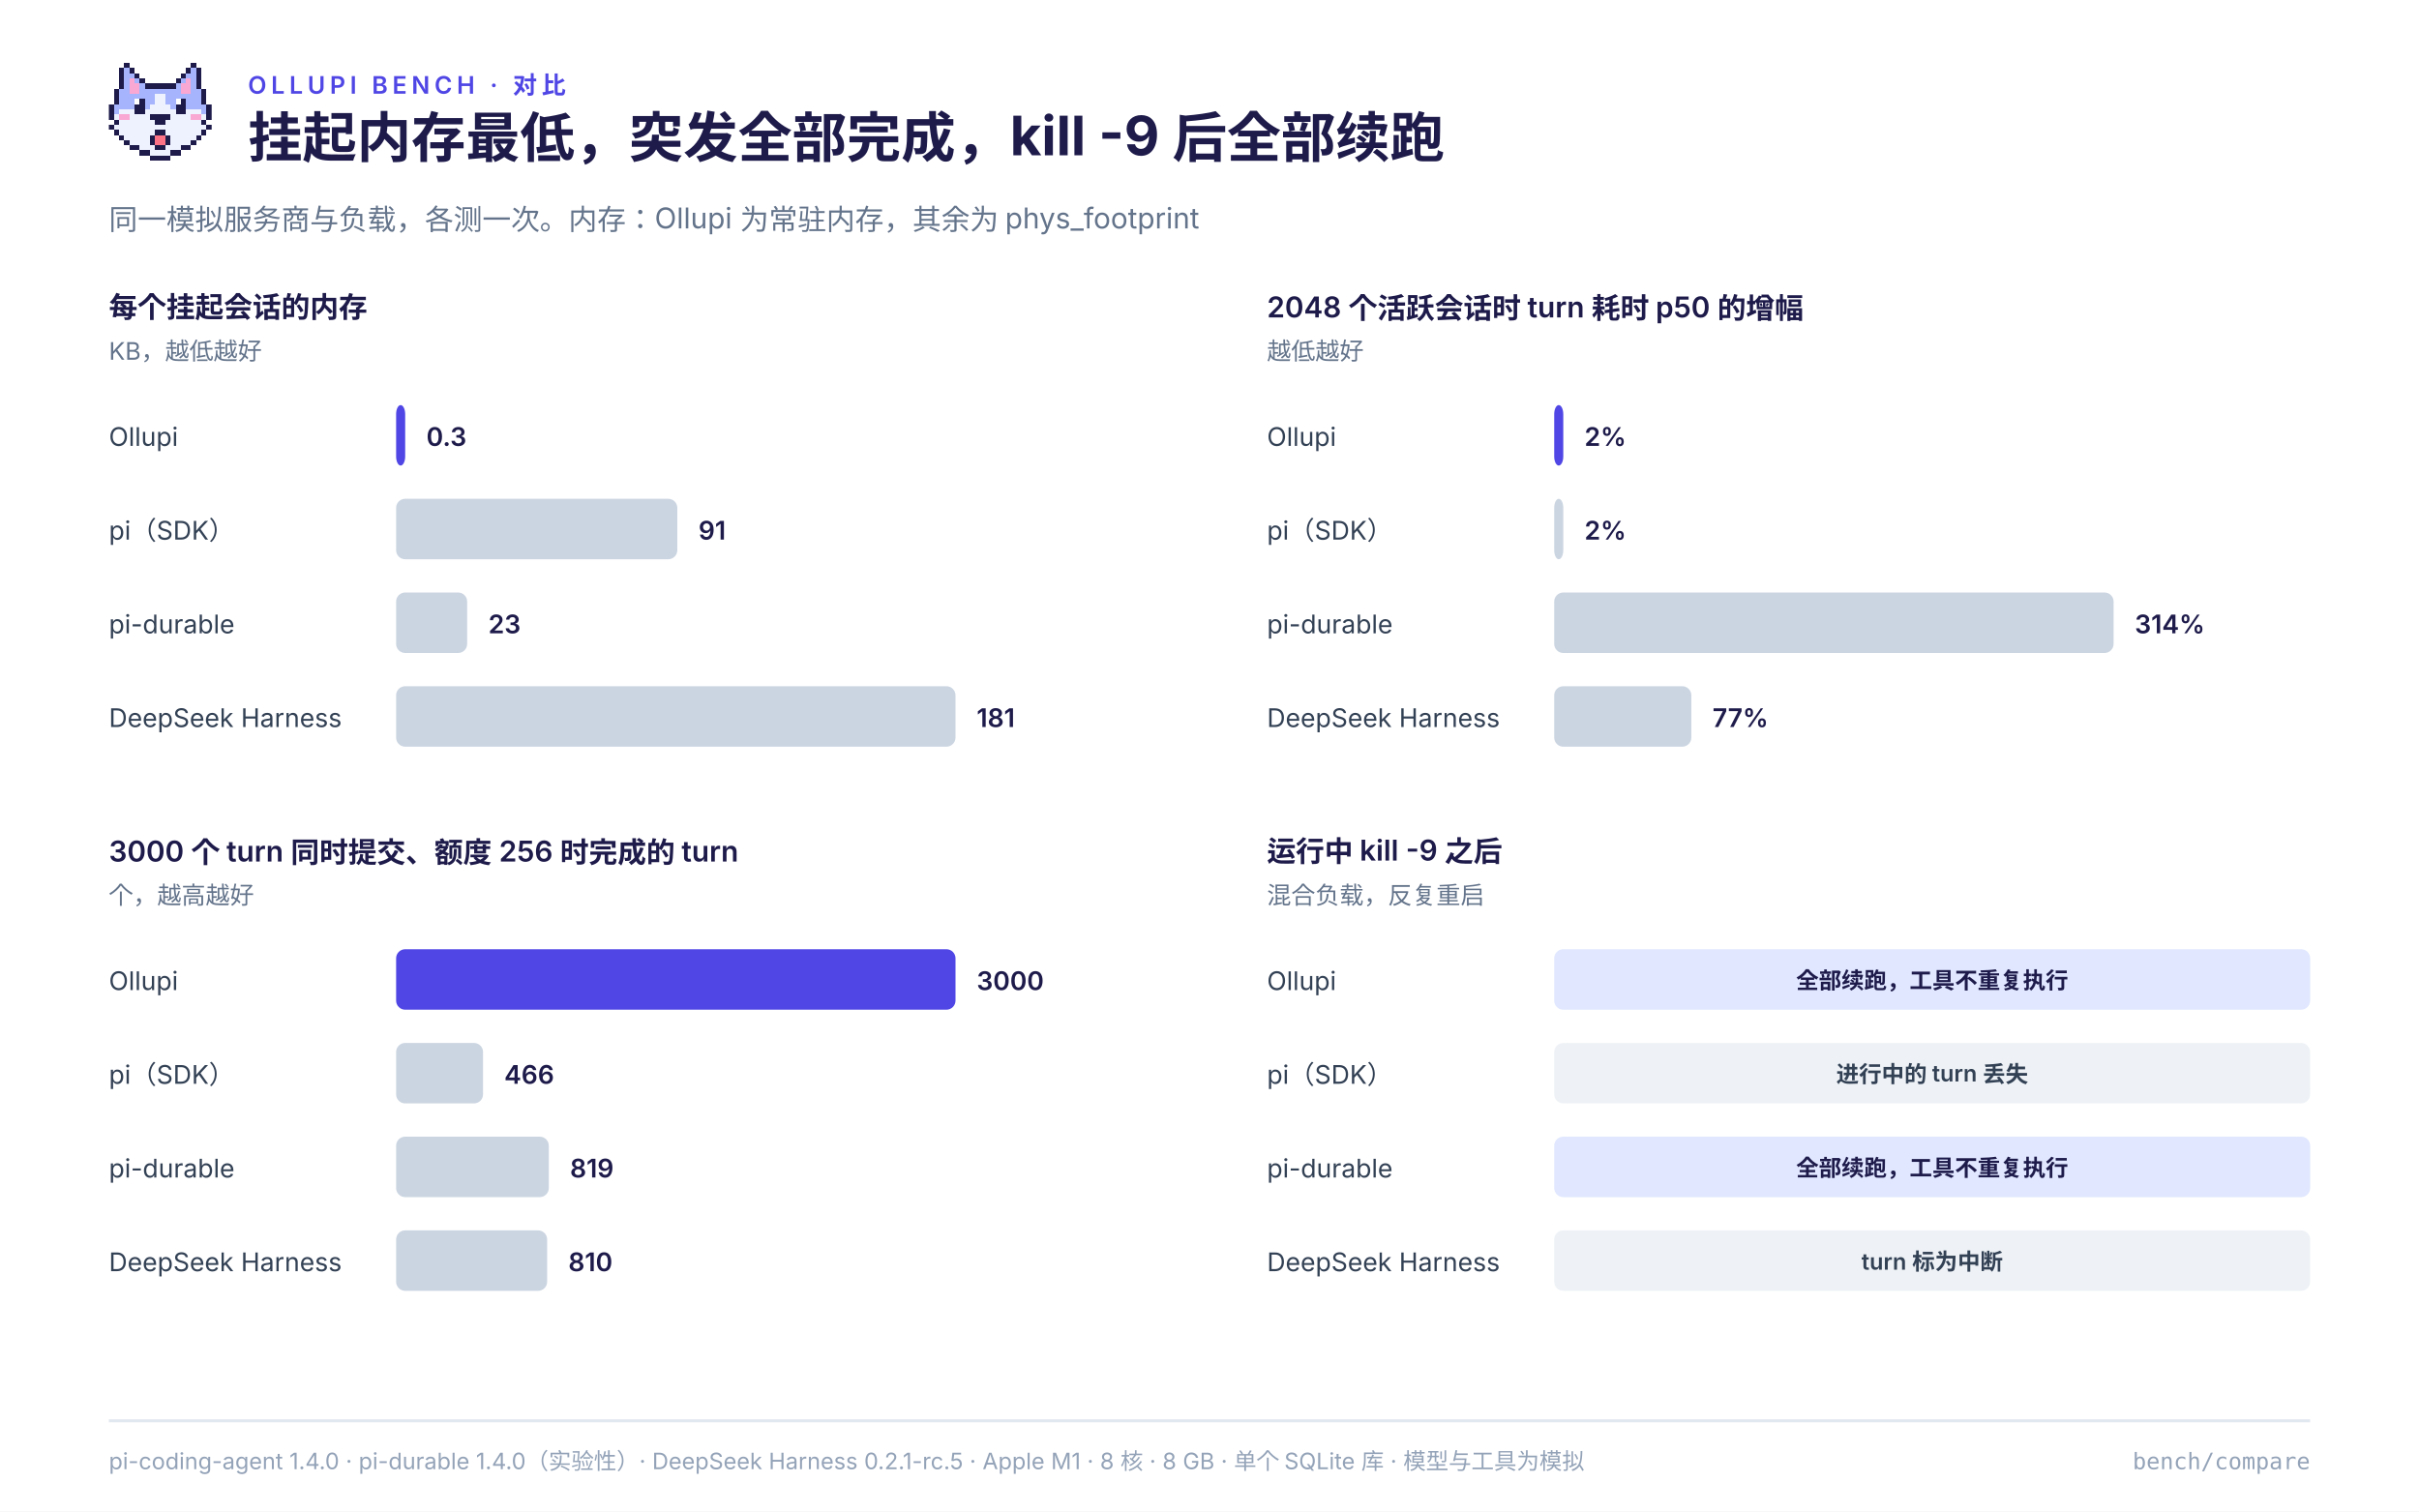
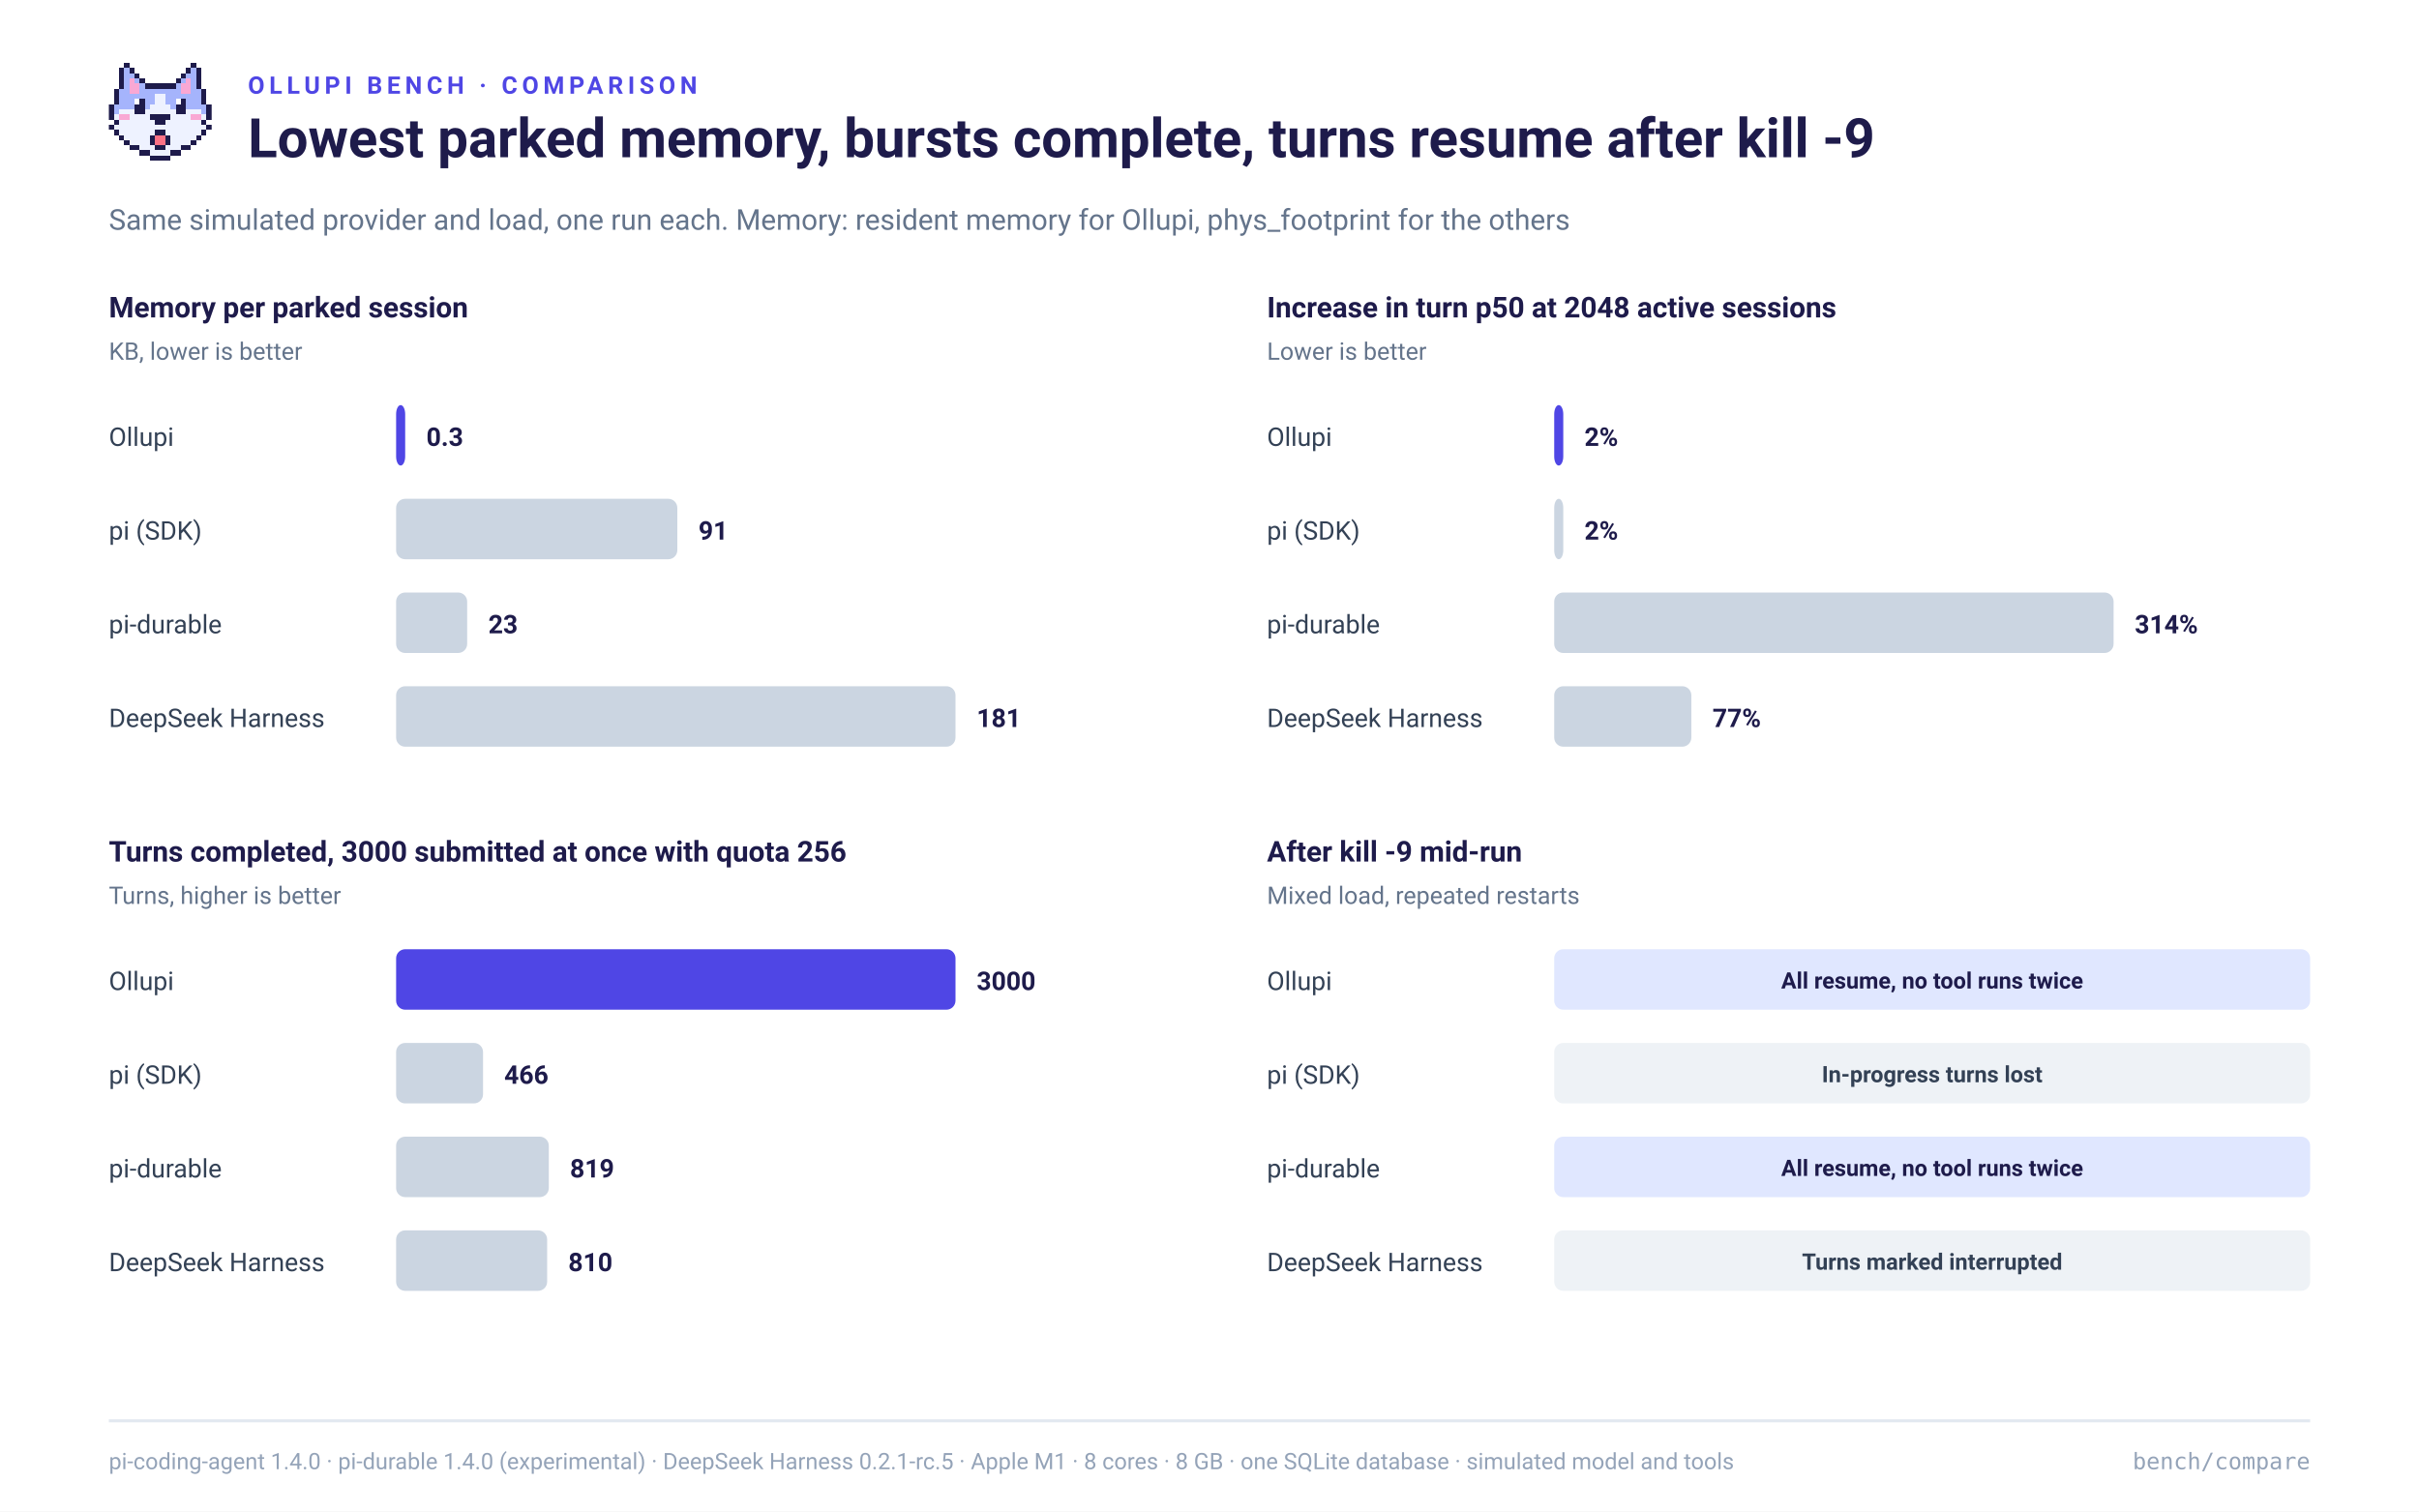
<svg xmlns="http://www.w3.org/2000/svg" viewBox="0 0 1600 1000" width="1600" height="1000">
  <defs>
    <pattern id="hatch" width="10" height="10" patternUnits="userSpaceOnUse" patternTransform="rotate(45)">
      <rect width="10" height="10" fill="#f8fafc" />
      <line x1="0" y1="0" x2="0" y2="10" stroke="#cbd5e1" stroke-width="4" />
    </pattern>
    <marker id="arrow" viewBox="0 0 10 10" refX="9" refY="5" markerUnits="userSpaceOnUse" markerWidth="12" markerHeight="12" orient="auto-start-reverse">
      <path d="M0,1 L9,5 L0,9 z" fill="#94a3b8" />
    </marker>
  </defs>
-   <style>text { font-family: -apple-system, "PingFang SC", "Hiragino Sans GB", "Microsoft YaHei", "Noto Sans SC", sans-serif; fill: #1e1b4b; } .eyebrow { font-size: 16px; font-weight: 600; letter-spacing: 3px; fill: #4f46e5; } .title { font-size: 36px; font-weight: 700; } .sub { font-size: 19px; fill: #64748b; } .kpi { font-size: 44px; font-weight: 700; letter-spacing: -0.5px; } .unit { font-size: 21px; font-weight: 600; fill: #334155; } .cap { font-size: 17px; fill: #64748b; } .h { font-size: 22px; font-weight: 700; } .hs { font-size: 19px; font-weight: 600; } .b { font-size: 17px; fill: #334155; } .s { font-size: 15px; fill: #64748b; } .code { font-family: ui-monospace, 'SF Mono', Menlo, monospace; font-weight: 700; fill: #4f46e5; } .tick { font-size: 16px; fill: #64748b; } .lab { font-size: 17px; fill: #334155; } .val { font-size: 17px; font-weight: 600; } .chip { font-size: 15px; font-weight: 600; } .foot { font-size: 15px; fill: #94a3b8; }</style>
+   <style>text { font-family: -apple-system, BlinkMacSystemFont, "Segoe UI", Roboto, "Helvetica Neue", Arial, sans-serif; fill: #1e1b4b; } .eyebrow { font-size: 16px; font-weight: 600; letter-spacing: 3px; fill: #4f46e5; } .title { font-size: 36px; font-weight: 700; } .sub { font-size: 19px; fill: #64748b; } .kpi { font-size: 44px; font-weight: 700; letter-spacing: -0.5px; } .unit { font-size: 21px; font-weight: 600; fill: #334155; } .cap { font-size: 17px; fill: #64748b; } .h { font-size: 22px; font-weight: 700; } .hs { font-size: 19px; font-weight: 600; } .b { font-size: 17px; fill: #334155; } .s { font-size: 15px; fill: #64748b; } .code { font-family: ui-monospace, 'SF Mono', Menlo, monospace; font-weight: 700; fill: #4f46e5; } .tick { font-size: 16px; fill: #64748b; } .lab { font-size: 17px; fill: #334155; } .val { font-size: 17px; font-weight: 600; } .chip { font-size: 15px; font-weight: 600; } .foot { font-size: 15px; fill: #94a3b8; }</style>
  <rect width="1600" height="1000" fill="#ffffff" />
  <svg x="72" y="40" width="68" height="68" viewBox="0 0 240 240">
    <g shape-rendering="crispEdges">
      <rect x="36" y="6" width="12" height="12" fill="#1e1b4b" />
      <rect x="192" y="6" width="12" height="12" fill="#1e1b4b" />
      <rect x="24" y="18" width="12" height="12" fill="#1e1b4b" />
      <rect x="36" y="18" width="12" height="12" fill="#a5b4fc" />
      <rect x="48" y="18" width="12" height="12" fill="#1e1b4b" />
      <rect x="180" y="18" width="12" height="12" fill="#1e1b4b" />
      <rect x="192" y="18" width="12" height="12" fill="#a5b4fc" />
      <rect x="204" y="18" width="12" height="12" fill="#1e1b4b" />
      <rect x="24" y="30" width="12" height="12" fill="#1e1b4b" />
      <rect x="36" y="30" width="24" height="12" fill="#a5b4fc" />
      <rect x="60" y="30" width="12" height="12" fill="#1e1b4b" />
      <rect x="168" y="30" width="12" height="12" fill="#1e1b4b" />
      <rect x="180" y="30" width="24" height="12" fill="#a5b4fc" />
      <rect x="204" y="30" width="12" height="12" fill="#1e1b4b" />
      <rect x="24" y="42" width="12" height="12" fill="#1e1b4b" />
      <rect x="36" y="42" width="12" height="12" fill="#a5b4fc" />
      <rect x="48" y="42" width="12" height="12" fill="#f9a8d4" />
      <rect x="60" y="42" width="12" height="12" fill="#a5b4fc" />
      <rect x="72" y="42" width="12" height="12" fill="#1e1b4b" />
      <rect x="156" y="42" width="12" height="12" fill="#1e1b4b" />
      <rect x="168" y="42" width="12" height="12" fill="#a5b4fc" />
      <rect x="180" y="42" width="12" height="12" fill="#f9a8d4" />
      <rect x="192" y="42" width="12" height="12" fill="#a5b4fc" />
      <rect x="204" y="42" width="12" height="12" fill="#1e1b4b" />
      <rect x="24" y="54" width="12" height="12" fill="#1e1b4b" />
      <rect x="36" y="54" width="12" height="12" fill="#a5b4fc" />
      <rect x="48" y="54" width="24" height="12" fill="#f9a8d4" />
      <rect x="72" y="54" width="12" height="12" fill="#a5b4fc" />
      <rect x="84" y="54" width="72" height="12" fill="#1e1b4b" />
      <rect x="156" y="54" width="12" height="12" fill="#a5b4fc" />
      <rect x="168" y="54" width="24" height="12" fill="#f9a8d4" />
      <rect x="192" y="54" width="12" height="12" fill="#a5b4fc" />
      <rect x="204" y="54" width="12" height="12" fill="#1e1b4b" />
      <rect x="12" y="66" width="12" height="12" fill="#1e1b4b" />
      <rect x="24" y="66" width="24" height="12" fill="#a5b4fc" />
      <rect x="48" y="66" width="24" height="12" fill="#f9a8d4" />
      <rect x="72" y="66" width="96" height="12" fill="#a5b4fc" />
      <rect x="168" y="66" width="24" height="12" fill="#f9a8d4" />
      <rect x="192" y="66" width="24" height="12" fill="#a5b4fc" />
      <rect x="216" y="66" width="12" height="12" fill="#1e1b4b" />
      <rect x="12" y="78" width="12" height="12" fill="#1e1b4b" />
      <rect x="24" y="78" width="84" height="12" fill="#a5b4fc" />
      <rect x="108" y="78" width="24" height="12" fill="#eef2ff" />
      <rect x="132" y="78" width="84" height="12" fill="#a5b4fc" />
      <rect x="216" y="78" width="12" height="12" fill="#1e1b4b" />
      <rect x="12" y="90" width="12" height="12" fill="#1e1b4b" />
      <rect x="24" y="90" width="36" height="12" fill="#a5b4fc" />
      <rect x="60" y="90" width="12" height="12" fill="#ffffff" />
      <rect x="72" y="90" width="12" height="12" fill="#1e1b4b" />
      <rect x="84" y="90" width="24" height="12" fill="#a5b4fc" />
      <rect x="108" y="90" width="24" height="12" fill="#eef2ff" />
      <rect x="132" y="90" width="24" height="12" fill="#a5b4fc" />
      <rect x="156" y="90" width="12" height="12" fill="#ffffff" />
      <rect x="168" y="90" width="12" height="12" fill="#1e1b4b" />
      <rect x="180" y="90" width="36" height="12" fill="#a5b4fc" />
      <rect x="216" y="90" width="12" height="12" fill="#1e1b4b" />
      <rect x="0" y="102" width="12" height="12" fill="#1e1b4b" />
      <rect x="12" y="102" width="48" height="12" fill="#a5b4fc" />
      <rect x="60" y="102" width="24" height="12" fill="#1e1b4b" />
      <rect x="84" y="102" width="12" height="12" fill="#a5b4fc" />
      <rect x="96" y="102" width="48" height="12" fill="#eef2ff" />
      <rect x="144" y="102" width="12" height="12" fill="#a5b4fc" />
      <rect x="156" y="102" width="24" height="12" fill="#1e1b4b" />
      <rect x="180" y="102" width="48" height="12" fill="#a5b4fc" />
      <rect x="228" y="102" width="12" height="12" fill="#1e1b4b" />
      <rect x="0" y="114" width="12" height="12" fill="#1e1b4b" />
      <rect x="12" y="114" width="12" height="12" fill="#a5b4fc" />
      <rect x="24" y="114" width="36" height="12" fill="#eef2ff" />
      <rect x="60" y="114" width="24" height="12" fill="#1e1b4b" />
      <rect x="84" y="114" width="72" height="12" fill="#eef2ff" />
      <rect x="156" y="114" width="24" height="12" fill="#1e1b4b" />
      <rect x="180" y="114" width="36" height="12" fill="#eef2ff" />
      <rect x="216" y="114" width="12" height="12" fill="#a5b4fc" />
      <rect x="228" y="114" width="12" height="12" fill="#1e1b4b" />
      <rect x="0" y="126" width="12" height="12" fill="#1e1b4b" />
      <rect x="12" y="126" width="12" height="12" fill="#eef2ff" />
      <rect x="24" y="126" width="24" height="12" fill="#f9a8d4" />
      <rect x="48" y="126" width="48" height="12" fill="#eef2ff" />
      <rect x="96" y="126" width="48" height="12" fill="#1e1b4b" />
      <rect x="144" y="126" width="48" height="12" fill="#eef2ff" />
      <rect x="192" y="126" width="24" height="12" fill="#f9a8d4" />
      <rect x="216" y="126" width="12" height="12" fill="#eef2ff" />
      <rect x="228" y="126" width="12" height="12" fill="#1e1b4b" />
      <rect x="12" y="138" width="12" height="12" fill="#1e1b4b" />
      <rect x="24" y="138" width="84" height="12" fill="#eef2ff" />
      <rect x="108" y="138" width="24" height="12" fill="#1e1b4b" />
      <rect x="132" y="138" width="84" height="12" fill="#eef2ff" />
      <rect x="216" y="138" width="12" height="12" fill="#1e1b4b" />
      <rect x="0" y="150" width="12" height="12" fill="#1e1b4b" />
      <rect x="12" y="150" width="216" height="12" fill="#eef2ff" />
      <rect x="228" y="150" width="12" height="12" fill="#1e1b4b" />
      <rect x="12" y="162" width="12" height="12" fill="#1e1b4b" />
      <rect x="24" y="162" width="84" height="12" fill="#eef2ff" />
      <rect x="108" y="162" width="24" height="12" fill="#1e1b4b" />
      <rect x="132" y="162" width="84" height="12" fill="#eef2ff" />
      <rect x="216" y="162" width="12" height="12" fill="#1e1b4b" />
      <rect x="24" y="174" width="12" height="12" fill="#1e1b4b" />
      <rect x="36" y="174" width="60" height="12" fill="#eef2ff" />
      <rect x="96" y="174" width="12" height="12" fill="#1e1b4b" />
      <rect x="108" y="174" width="24" height="12" fill="#fb7185" />
      <rect x="132" y="174" width="12" height="12" fill="#1e1b4b" />
      <rect x="144" y="174" width="60" height="12" fill="#eef2ff" />
      <rect x="204" y="174" width="12" height="12" fill="#1e1b4b" />
      <rect x="36" y="186" width="12" height="12" fill="#1e1b4b" />
      <rect x="48" y="186" width="48" height="12" fill="#eef2ff" />
      <rect x="96" y="186" width="12" height="12" fill="#1e1b4b" />
      <rect x="108" y="186" width="24" height="12" fill="#fb7185" />
      <rect x="132" y="186" width="12" height="12" fill="#1e1b4b" />
      <rect x="144" y="186" width="48" height="12" fill="#eef2ff" />
      <rect x="192" y="186" width="12" height="12" fill="#1e1b4b" />
      <rect x="48" y="198" width="24" height="12" fill="#1e1b4b" />
      <rect x="72" y="198" width="36" height="12" fill="#eef2ff" />
      <rect x="108" y="198" width="24" height="12" fill="#1e1b4b" />
      <rect x="132" y="198" width="36" height="12" fill="#eef2ff" />
      <rect x="168" y="198" width="24" height="12" fill="#1e1b4b" />
      <rect x="72" y="210" width="24" height="12" fill="#1e1b4b" />
      <rect x="96" y="210" width="48" height="12" fill="#eef2ff" />
      <rect x="144" y="210" width="24" height="12" fill="#1e1b4b" />
      <rect x="96" y="222" width="48" height="12" fill="#1e1b4b" />
    </g>
  </svg>
-   <text class="eyebrow" x="164" y="62">OLLUPI BENCH · 对比</text>
-   <text class="title" x="164" y="104">挂起内存最低，突发全部完成，kill -9 后全部续跑</text>
-   <text class="sub" x="72" y="152">同一模拟服务商与负载，各测一次。内存：Ollupi 为常驻内存，其余为 phys_footprint</text>
+   <text class="eyebrow" x="164" y="62">OLLUPI BENCH · COMPARISON</text>
+   <text class="title" x="164" y="104">Lowest parked memory, bursts complete, turns resume after kill -9</text>
+   <text class="sub" x="72" y="152">Same simulated provider and load, one run each. Memory: resident memory for Ollupi, phys_footprint for the others</text>
  <line x1="72" y1="940" x2="1528" y2="940" stroke="#e2e8f0" stroke-width="2" />
-   <text class="foot" x="72" y="972">pi-coding-agent 1.4.0 · pi-durable 1.4.0（实验性）· DeepSeek Harness 0.2.1-rc.5 · Apple M1 · 8 核 · 8 GB · 单个 SQLite 库 · 模型与工具为模拟</text>
+   <text class="foot" x="72" y="972">pi-coding-agent 1.4.0 · pi-durable 1.4.0 (experimental) · DeepSeek Harness 0.2.1-rc.5 · Apple M1 · 8 cores · 8 GB · one SQLite database · simulated model and tools</text>
  <text class="foot" x="1528" y="972" text-anchor="end" style="font-family: ui-monospace, 'SF Mono', Menlo, monospace">bench/compare</text>
-   <text class="hs" x="72.0" y="210.0" text-anchor="start">每个挂起会话的内存</text>
-   <text class="tick" x="72.0" y="238.0" text-anchor="start">KB，越低越好</text>
+   <text class="hs" x="72.0" y="210.0" text-anchor="start">Memory per parked session</text>
+   <text class="tick" x="72.0" y="238.0" text-anchor="start">KB, lower is better</text>
  <text class="lab" x="72.0" y="295.0" text-anchor="start">Ollupi</text>
  <rect x="262.0" y="268" width="6.0" height="40" rx="6" fill="#4f46e5" />
  <text class="val" x="282.0" y="295.0" text-anchor="start">0.3</text>
-   <text class="lab" x="72.0" y="357.0" text-anchor="start">pi（SDK）</text>
+   <text class="lab" x="72.0" y="357.0" text-anchor="start">pi (SDK)</text>
  <rect x="262.0" y="330" width="186.0" height="40" rx="6" fill="#cbd5e1" />
  <text class="val" x="462.0" y="357.0" text-anchor="start">91</text>
  <text class="lab" x="72.0" y="419.0" text-anchor="start">pi-durable</text>
  <rect x="262.0" y="392" width="47.0" height="40" rx="6" fill="#cbd5e1" />
  <text class="val" x="323.0" y="419.0" text-anchor="start">23</text>
  <text class="lab" x="72.0" y="481.0" text-anchor="start">DeepSeek Harness</text>
  <rect x="262.0" y="454" width="370.0" height="40" rx="6" fill="#cbd5e1" />
  <text class="val" x="646.0" y="481.0" text-anchor="start">181</text>
-   <text class="hs" x="838.0" y="210.0" text-anchor="start">2048 个活跃会话时 turn 耗时 p50 的增幅</text>
-   <text class="tick" x="838.0" y="238.0" text-anchor="start">越低越好</text>
+   <text class="hs" x="838.0" y="210.0" text-anchor="start">Increase in turn p50 at 2048 active sessions</text>
+   <text class="tick" x="838.0" y="238.0" text-anchor="start">Lower is better</text>
  <text class="lab" x="838.0" y="295.0" text-anchor="start">Ollupi</text>
  <rect x="1028.0" y="268" width="6.0" height="40" rx="6" fill="#4f46e5" />
  <text class="val" x="1048.0" y="295.0" text-anchor="start">2%</text>
-   <text class="lab" x="838.0" y="357.0" text-anchor="start">pi（SDK）</text>
+   <text class="lab" x="838.0" y="357.0" text-anchor="start">pi (SDK)</text>
  <rect x="1028.0" y="330" width="6.0" height="40" rx="6" fill="#cbd5e1" />
  <text class="val" x="1048.0" y="357.0" text-anchor="start">2%</text>
  <text class="lab" x="838.0" y="419.0" text-anchor="start">pi-durable</text>
  <rect x="1028.0" y="392" width="370.0" height="40" rx="6" fill="#cbd5e1" />
  <text class="val" x="1412.0" y="419.0" text-anchor="start">314%</text>
  <text class="lab" x="838.0" y="481.0" text-anchor="start">DeepSeek Harness</text>
  <rect x="1028.0" y="454" width="90.7" height="40" rx="6" fill="#cbd5e1" />
  <text class="val" x="1132.7" y="481.0" text-anchor="start">77%</text>
-   <text class="hs" x="72.0" y="570.0" text-anchor="start">3000 个 turn 同时提交、额度 256 时完成的 turn</text>
-   <text class="tick" x="72.0" y="598.0" text-anchor="start">个，越高越好</text>
+   <text class="hs" x="72.0" y="570.0" text-anchor="start">Turns completed, 3000 submitted at once with quota 256</text>
+   <text class="tick" x="72.0" y="598.0" text-anchor="start">Turns, higher is better</text>
  <text class="lab" x="72.0" y="655.0" text-anchor="start">Ollupi</text>
  <rect x="262.0" y="628" width="370.0" height="40" rx="6" fill="#4f46e5" />
  <text class="val" x="646.0" y="655.0" text-anchor="start">3000</text>
-   <text class="lab" x="72.0" y="717.0" text-anchor="start">pi（SDK）</text>
+   <text class="lab" x="72.0" y="717.0" text-anchor="start">pi (SDK)</text>
  <rect x="262.0" y="690" width="57.5" height="40" rx="6" fill="#cbd5e1" />
  <text class="val" x="333.5" y="717.0" text-anchor="start">466</text>
  <text class="lab" x="72.0" y="779.0" text-anchor="start">pi-durable</text>
  <rect x="262.0" y="752" width="101.0" height="40" rx="6" fill="#cbd5e1" />
  <text class="val" x="377.0" y="779.0" text-anchor="start">819</text>
  <text class="lab" x="72.0" y="841.0" text-anchor="start">DeepSeek Harness</text>
  <rect x="262.0" y="814" width="99.9" height="40" rx="6" fill="#cbd5e1" />
  <text class="val" x="375.9" y="841.0" text-anchor="start">810</text>
-   <text class="hs" x="838.0" y="570.0" text-anchor="start">运行中 kill -9 之后</text>
-   <text class="tick" x="838.0" y="598.0" text-anchor="start">混合负载，反复重启</text>
+   <text class="hs" x="838.0" y="570.0" text-anchor="start">After kill -9 mid-run</text>
+   <text class="tick" x="838.0" y="598.0" text-anchor="start">Mixed load, repeated restarts</text>
  <text class="lab" x="838.0" y="655.0" text-anchor="start">Ollupi</text>
  <rect x="1028.0" y="628" width="500.0" height="40" rx="6" fill="#e0e7ff" />
-   <text class="chip" x="1278.0" y="654.0" text-anchor="middle" style="fill:#1e1b4b">全部续跑，工具不重复执行</text>
-   <text class="lab" x="838.0" y="717.0" text-anchor="start">pi（SDK）</text>
+   <text class="chip" x="1278.0" y="654.0" text-anchor="middle" style="fill:#1e1b4b">All resume, no tool runs twice</text>
+   <text class="lab" x="838.0" y="717.0" text-anchor="start">pi (SDK)</text>
  <rect x="1028.0" y="690" width="500.0" height="40" rx="6" fill="#eef2f6" />
-   <text class="chip" x="1278.0" y="716.0" text-anchor="middle" style="fill:#334155">进行中的 turn 丢失</text>
+   <text class="chip" x="1278.0" y="716.0" text-anchor="middle" style="fill:#334155">In-progress turns lost</text>
  <text class="lab" x="838.0" y="779.0" text-anchor="start">pi-durable</text>
  <rect x="1028.0" y="752" width="500.0" height="40" rx="6" fill="#e0e7ff" />
-   <text class="chip" x="1278.0" y="778.0" text-anchor="middle" style="fill:#1e1b4b">全部续跑，工具不重复执行</text>
+   <text class="chip" x="1278.0" y="778.0" text-anchor="middle" style="fill:#1e1b4b">All resume, no tool runs twice</text>
  <text class="lab" x="838.0" y="841.0" text-anchor="start">DeepSeek Harness</text>
  <rect x="1028.0" y="814" width="500.0" height="40" rx="6" fill="#eef2f6" />
-   <text class="chip" x="1278.0" y="840.0" text-anchor="middle" style="fill:#334155">turn 标为中断</text>
+   <text class="chip" x="1278.0" y="840.0" text-anchor="middle" style="fill:#334155">Turns marked interrupted</text>
</svg>
